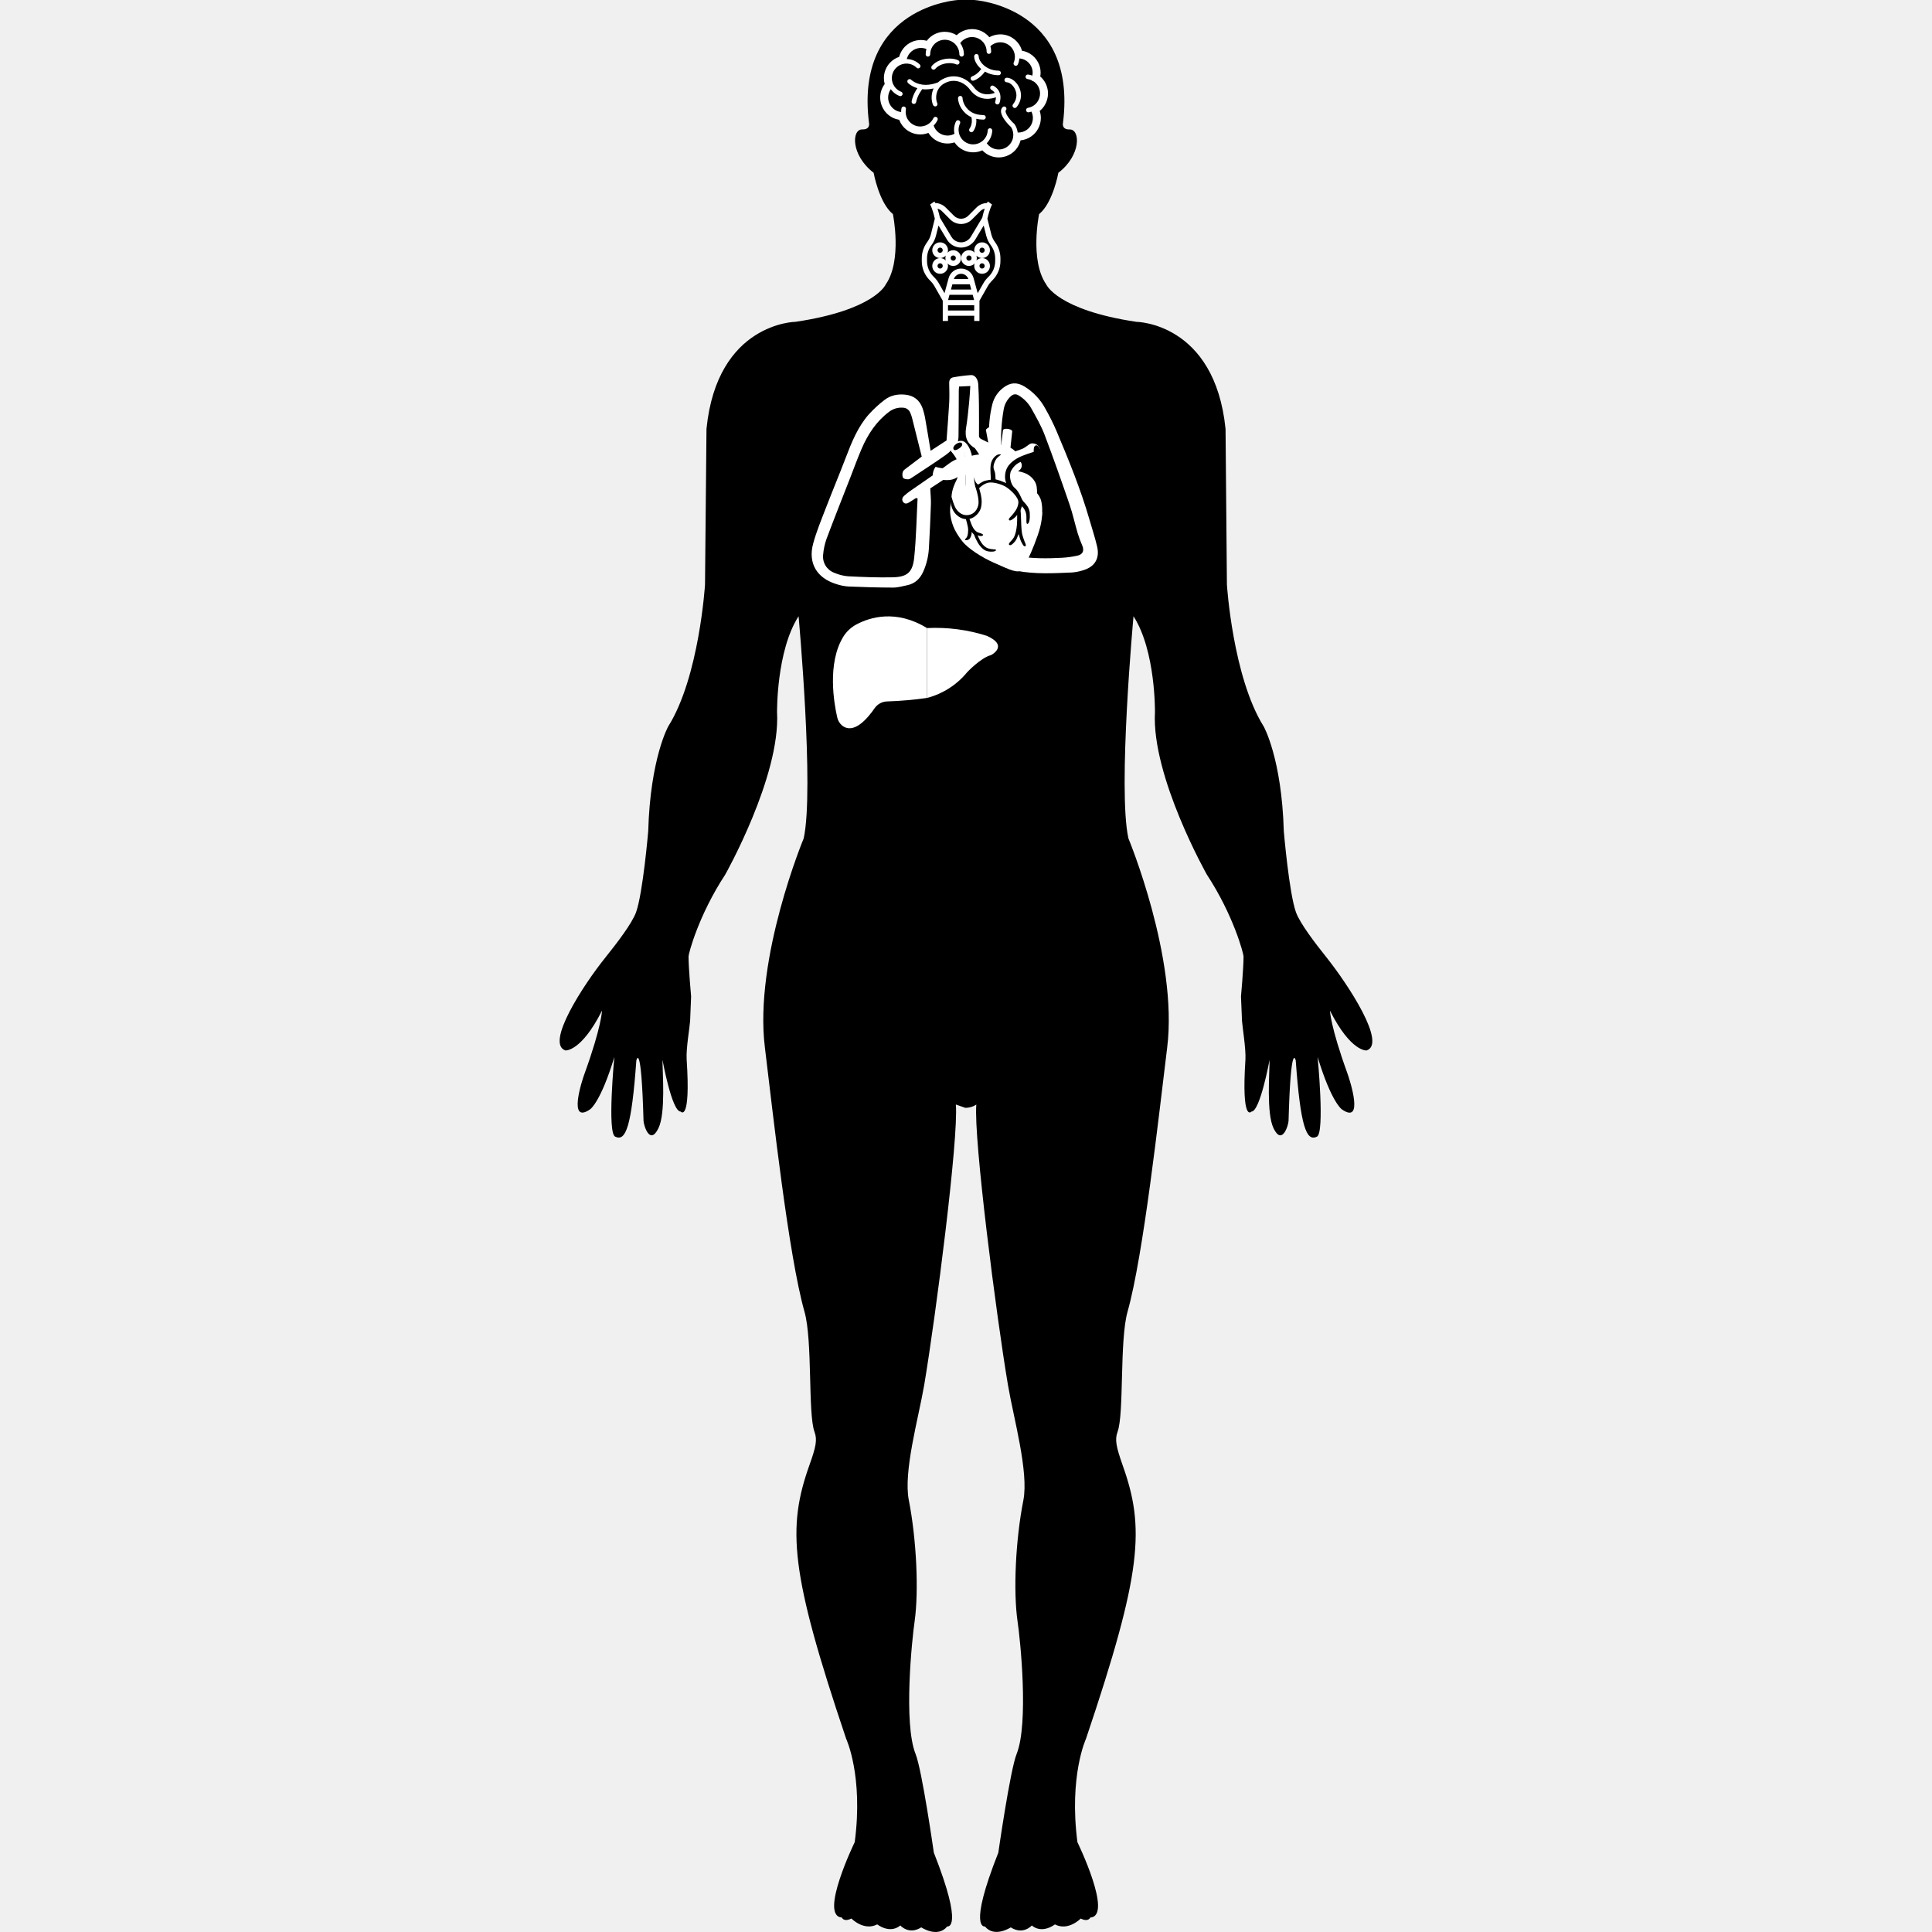
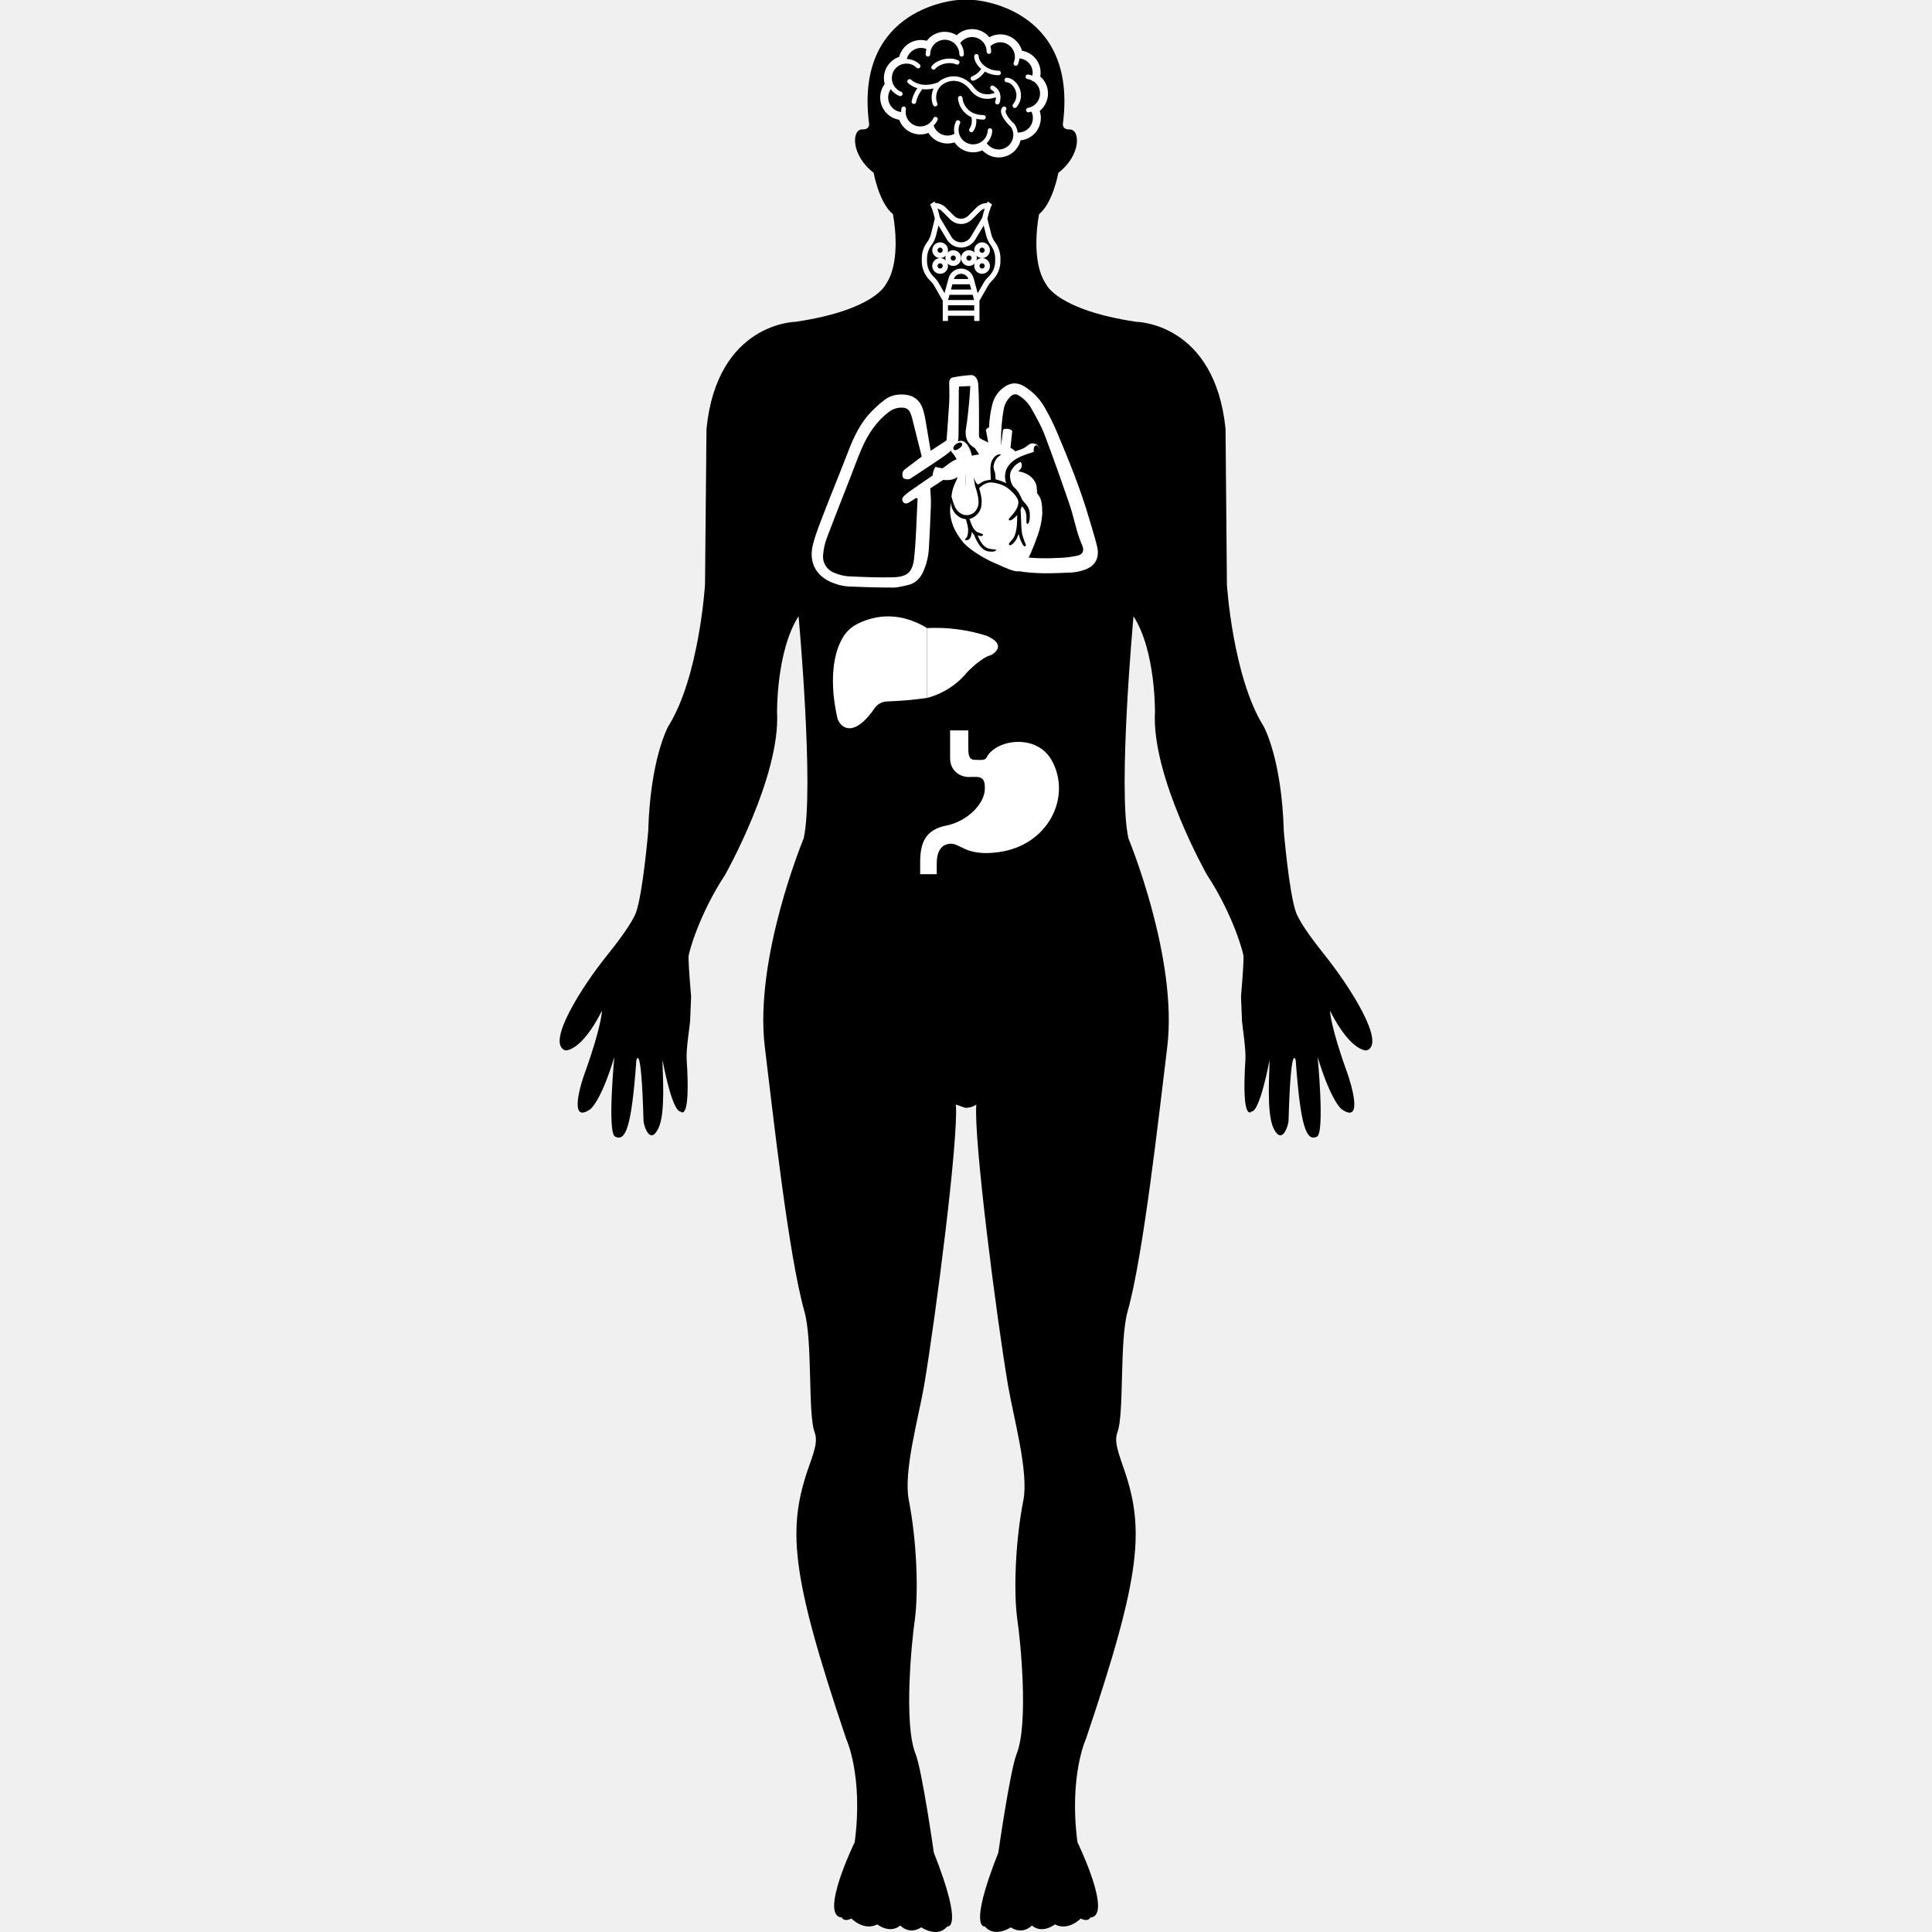
<svg xmlns="http://www.w3.org/2000/svg" fill="#000000" version="1.1" id="Capa_1" width="800px" height="800px" viewBox="0 0 206.326 206.326" xml:space="preserve">
  <g>
    <g id="silhouette-path">
      <path d="M104.265,117.959c-0.304,3.58,2.126,22.529,3.38,29.959c0.597,3.52,2.234,9.255,1.645,12.3    c-0.841,4.244-1.084,9.736-0.621,12.934c0.292,1.942,1.211,10.899-0.104,14.175c-0.688,1.718-1.949,10.522-1.949,10.522    c-3.285,8.294-1.431,7.886-1.431,7.886c1.017,1.248,2.759,0.098,2.759,0.098c1.327,0.846,2.246-0.201,2.246-0.201    c1.139,0.943,2.467-0.116,2.467-0.116c1.431,0.743,2.758-0.627,2.758-0.627c0.822,0.414,1.023-0.109,1.023-0.109    c2.466-0.158-1.376-8.05-1.376-8.05c-0.92-7.088,0.913-11.033,0.913-11.033c6.004-17.805,6.309-22.53,3.909-29.24    c-0.676-1.937-0.847-2.704-0.536-3.545c0.719-1.941,0.195-9.748,1.072-12.848c1.692-5.979,3.361-21.142,4.231-28.217    c1.169-9.53-4.141-22.308-4.141-22.308c-1.163-5.2,0.542-23.727,0.542-23.727c2.381,3.705,2.29,10.245,2.29,10.245    c-0.378,6.859,5.541,17.342,5.541,17.342c2.844,4.332,3.921,8.442,3.921,8.747c0,1.248-0.273,4.269-0.273,4.269l0.109,2.631    c0.049,0.67,0.426,2.977,0.365,4.092c-0.444,6.862,0.646,5.571,0.646,5.571c0.92,0,1.931-5.522,1.931-5.522    c0,1.424-0.348,5.687,0.42,7.295c0.919,1.918,1.595-0.329,1.607-0.78c0.243-8.737,0.768-6.448,0.768-6.448    c0.511,7.088,1.139,8.689,2.265,8.135c0.853-0.407,0.073-8.506,0.073-8.506c1.461,4.811,2.569,5.577,2.569,5.577    c2.411,1.693,0.92-2.983,0.585-3.909c-1.784-4.92-1.839-6.625-1.839-6.625c2.229,4.421,3.909,4.257,3.909,4.257    c2.174-0.694-1.9-6.954-4.287-9.953c-1.218-1.528-2.789-3.574-3.245-4.789c-0.743-2.058-1.304-8.674-1.304-8.674    c-0.225-7.807-2.155-11.198-2.155-11.198c-3.3-5.282-3.921-15.135-3.921-15.135l-0.146-16.635    c-1.157-11.347-9.518-11.429-9.518-11.429c-8.451-1.258-9.627-3.988-9.627-3.988c-1.79-2.576-0.767-7.514-0.767-7.514    c1.485-1.208,2.058-4.415,2.058-4.415c2.466-1.891,2.345-4.658,1.206-4.628c-0.914,0.024-0.707-0.733-0.707-0.733    C115.068,0.636,104.01,0,104.01,0h-1.688c0,0-11.063,0.636-9.523,13.089c0,0,0.207,0.758-0.715,0.733    c-1.136-0.03-1.242,2.737,1.215,4.628c0,0,0.572,3.206,2.058,4.415c0,0,1.023,4.938-0.767,7.514c0,0-1.172,2.73-9.627,3.988    c0,0-8.375,0.082-9.514,11.429l-0.158,16.635c0,0-0.609,9.853-3.922,15.135c0,0-1.921,3.392-2.143,11.198    c0,0-0.563,6.616-1.303,8.674c-0.451,1.209-2.021,3.255-3.249,4.789c-2.408,2.993-6.455,9.24-4.29,9.953    c0,0,1.689,0.164,3.909-4.257c0,0-0.046,1.693-1.827,6.625c-0.35,0.914-1.839,5.59,0.573,3.909c0,0,1.117-0.767,2.569-5.577    c0,0-0.779,8.099,0.088,8.506c1.133,0.555,1.751-1.047,2.262-8.135c0,0,0.524-2.289,0.767,6.448    c0.012,0.451,0.673,2.698,1.596,0.78c0.779-1.608,0.429-5.864,0.429-7.295c0,0,0.999,5.522,1.933,5.522    c0,0,1.099,1.291,0.648-5.571c-0.073-1.121,0.32-3.422,0.369-4.092l0.106-2.631c0,0-0.274-3.014-0.274-4.269    c0-0.311,1.078-4.415,3.921-8.747c0,0,5.913-10.488,5.532-17.342c0,0-0.082-6.54,2.299-10.245c0,0,1.69,18.526,0.545,23.727    c0,0-5.319,12.778-4.146,22.308c0.864,7.094,2.53,22.237,4.226,28.217c0.886,3.094,0.362,10.899,1.072,12.848    c0.32,0.847,0.152,1.627-0.536,3.545c-2.387,6.71-2.083,11.436,3.921,29.24c0,0,1.848,3.945,0.914,11.033    c0,0-3.836,7.892-1.379,8.05c0,0,0.192,0.523,1.023,0.109c0,0,1.327,1.37,2.761,0.627c0,0,1.328,1.06,2.463,0.116    c0,0,0.91,1.047,2.237,0.201c0,0,1.742,1.175,2.777-0.098c0,0,1.839,0.408-1.435-7.886c0,0-1.254-8.793-1.945-10.522    c-1.318-3.275-0.387-12.251-0.106-14.175c0.453-3.216,0.21-8.695-0.618-12.934c-0.606-3.038,1.035-8.774,1.641-12.3    c1.245-7.423,3.685-26.373,3.38-29.959l1.008,0.354C103.809,118.312,104.265,117.959,104.265,117.959z" />
    </g>
  </g>
  <g id="brain-organ" transform="translate(94, 1) scale(0.035)">
    <path class="st0" d="M345.934,233.32c-3.329-1.882-7.555-0.71-9.438,2.619c-1.882,3.329-0.71,7.565,2.624,9.447   c5.114,2.912,8.235,6.161,10.298,9.518c-8.54,3-16.11,4.234-22.799,4.234c-9.789-0.009-17.796-2.593-24.548-6.552   c-6.734-3.968-12.18-9.393-16.309-15.022c-6.806-9.278-15.661-17.542-26.098-23.571c-10.422-6.011-22.479-9.767-35.419-9.767   c-11.347-0.008-23.305,2.913-35.153,9.42c-4.844,2.655-9.043,5.762-12.7,9.153c-14.414,5.549-26.834,7.546-37.341,7.546   c-14.969,0-26.151-4.022-33.627-7.973c-3.733-1.971-6.525-3.933-8.332-5.353c-0.906-0.719-1.566-1.288-1.976-1.66l-0.426-0.409   l-0.067-0.062H94.62c-2.655-2.726-7.023-2.796-9.771-0.151c-2.752,2.654-2.832,7.04-0.177,9.792   c0.386,0.391,5.149,5.265,14.267,10.095c3.991,2.113,8.883,4.19,14.534,5.886c-1.501,2.113-3.551,5.202-5.784,9.135   c-4.293,7.573-9.225,18.201-11.738,30.737c-0.75,3.746,1.683,7.396,5.434,8.15c3.751,0.745,7.404-1.688,8.15-5.442   c2.108-10.556,6.414-19.94,10.205-26.608c1.891-3.338,3.645-5.993,4.906-7.778c0.63-0.896,1.136-1.58,1.474-2.024   c0.168-0.214,0.297-0.382,0.373-0.48l0.08-0.098l0.009-0.009l0.004-0.009c0.639-0.781,1.066-1.66,1.309-2.583   c3.525,0.434,7.227,0.701,11.156,0.692c7.284,0.009,15.261-0.852,23.851-2.805c-4.258,9.18-6.01,18.76-6.015,27.54   c0.017,8.843,1.7,16.869,4.701,23.261c1.637,3.463,5.77,4.936,9.228,3.303c3.458-1.634,4.936-5.771,3.298-9.224v-0.009   c-1.926-4.013-3.392-10.334-3.369-17.331c-0.005-7.546,1.624-15.856,5.531-23.438c3.928-7.582,10.028-14.498,19.479-19.701   c9.974-5.46,19.496-7.698,28.49-7.706c10.24,0,19.887,2.957,28.498,7.91c8.603,4.963,16.119,11.95,21.844,19.762   c5.038,6.872,11.778,13.655,20.452,18.769c8.656,5.114,19.284,8.478,31.58,8.469c8.136,0,16.975-1.474,26.466-4.706l0.022,0.497   c0,3.392-0.528,6.481-1.056,8.665c-0.262,1.092-0.524,1.954-0.706,2.513c-0.093,0.275-0.164,0.479-0.208,0.594l-0.04,0.107   l-0.004,0.017h0.004c-1.403,3.543,0.324,7.556,3.866,8.976c3.551,1.421,7.586-0.311,9.007-3.862   c0.177-0.497,2.966-7.413,2.992-17.011c0-5.505-0.964-11.968-4.164-18.35C359.62,244.054,354.133,237.928,345.934,233.32z" fill="#FFFFFF" />
    <path class="st0" d="M361.382,187.056c-19.043,0-34.336-7.014-44.914-16.194c-5.278-4.581-9.336-9.704-12.003-14.604   c-2.681-4.91-3.911-9.58-3.893-13.078c0-3.827-3.103-6.925-6.929-6.925c-3.826,0-6.926,3.098-6.926,6.925   c0.018,6.516,2.055,13.193,5.58,19.692c3.689,6.766,9.078,13.335,15.928,19.123c-1.381,1.918-3.286,4.387-5.718,7.032   c-5.278,5.762-12.886,12.145-21.969,15.368c-3.604,1.287-5.482,5.256-4.194,8.851c1.287,3.605,5.252,5.488,8.852,4.199   c12.327-4.43,21.555-12.508,27.815-19.381c2.788-3.072,4.958-5.877,6.561-8.123c11.462,6.614,25.618,10.982,41.812,10.973   c3.822,0,6.93-3.098,6.93-6.925C368.311,190.164,365.204,187.056,361.382,187.056z" fill="#FFFFFF" />
    <path class="st0" d="M315.197,322.537c-12.961,0-23.26-2.504-31.535-6.33c-12.385-5.753-20.42-14.595-25.476-23.412   c-2.521-4.395-4.261-8.771-5.358-12.616c-1.101-3.826-1.532-7.182-1.523-9.215c0-3.826-3.098-6.926-6.925-6.926   c-3.831,0-6.929,3.099-6.929,6.926c0,2.495,0.297,5.256,0.906,8.292c1.056,5.291,3.067,11.409,6.326,17.712   c4.888,9.447,12.647,19.354,24.242,26.884c2.903,1.899,6.046,3.622,9.428,5.166c0.528,2.273,1.261,6.321,1.256,11.204   c0,3.552-0.382,7.511-1.456,11.569c-1.074,4.057-2.823,8.195-5.602,12.216c-2.179,3.152-1.394,7.466,1.754,9.642   c3.148,2.175,7.462,1.394,9.638-1.749c3.782-5.469,6.178-11.151,7.608-16.567c1.434-5.424,1.913-10.582,1.913-15.111   c0-2.264-0.124-4.359-0.311-6.276c6.677,1.554,13.992,2.459,22.044,2.45c3.823,0,6.926-3.107,6.926-6.934   C322.123,325.644,319.02,322.537,315.197,322.537z" fill="#FFFFFF" />
    <path class="st0" d="M409.302,218.468c-3.431-2.956-7.133-5.38-11.04-7.103c-3.902-1.722-8.026-2.752-12.248-2.752   c-3.826,0-6.929,3.098-6.929,6.925c0,3.836,3.103,6.934,6.929,6.934c2.548-0.009,5.771,0.879,9.158,2.841   c5.078,2.912,10.357,8.141,14.196,14.693c3.862,6.543,6.308,14.33,6.304,22.373c-0.031,8.852-2.819,18.085-10.365,27.266   c-2.437,2.956-2.02,7.315,0.932,9.756c2.948,2.433,7.316,2.016,9.753-0.932c9.508-11.472,13.565-24.194,13.534-36.09   c0-7.227-1.447-14.142-3.879-20.446C421.988,232.485,416.16,224.398,409.302,218.468z" fill="#FFFFFF" />
    <path class="st0" d="M168.073,181.534v-0.009c4.759-5.638,11.538-10.059,19.266-13.033c7.715-2.983,16.327-4.475,24.384-4.466   c7.848-0.018,15.155,1.429,20.514,3.924c3.476,1.598,7.59,0.089,9.198-3.391c1.602-3.472,0.084-7.582-3.387-9.19   c-7.741-3.56-16.837-5.194-26.324-5.202c-9.739,0-19.901,1.758-29.365,5.388c-9.441,3.64-18.235,9.199-24.862,17.02   c-2.473,2.921-2.109,7.297,0.812,9.766C161.228,184.819,165.601,184.446,168.073,181.534z" fill="#FFFFFF" />
    <polygon class="st0" points="481.632,161.514 481.637,161.523 481.637,161.523  " />
    <polygon class="st0" points="336.159,392.808 336.159,392.817 336.154,392.817  " />
    <path class="st0" d="M492.215,208.417c-1.225-1.243-2.539-2.424-3.87-3.586c0.696-3.88,1.1-7.831,1.1-11.844   c0.004-10.636-2.53-21.467-7.808-31.464c-6.033-11.462-14.969-20.554-25.401-26.715c-7.297-4.315-15.323-7.191-23.642-8.532   c-2.019-7.182-5.185-14.019-9.438-20.224c-7.08-10.334-17.148-18.892-29.467-24.193c-8.811-3.791-18.058-5.611-27.14-5.611   c0,0-0.28-0.009-0.79,0.036c-11.533,0.134-22.759,3.161-32.69,8.692c-3.884-4.679-8.376-8.843-13.375-12.35   c-10.956-7.697-24.353-12.261-38.687-12.403c-0.165-0.009-0.364-0.017-0.608-0.026c-0.031,0-0.062,0-0.097,0h-0.009h-0.009h-0.004   c-0.022,0-0.044,0-0.066,0c-0.133,0-0.293,0.009-0.497,0.017c-12.482,0.098-24.277,3.543-34.354,9.508   c-4.368,2.575-8.354,5.673-12.012,9.118c-10.44-6.508-22.777-10.308-35.917-10.37l-0.048-0.008h-0.311c-0.009,0-0.014,0-0.022,0   c-0.018,0-0.036,0-0.057,0c-0.16,0-0.36,0.008-0.613,0.026c-13.979,0.133-27.088,4.466-37.896,11.817   c-6.264,4.253-11.746,9.518-16.279,15.545c-5.735-1.553-11.723-2.396-17.841-2.396c-5.091,0-10.254,0.577-15.394,1.749   c-15.138,3.471-28.068,11.772-37.334,22.861h0.005c-6.503,7.768-11.195,16.93-13.77,26.812   c-9.873,3.348-19.177,8.959-26.959,16.886c-0.004,0.009-0.013,0.018-0.022,0.027c-13.051,13.308-19.621,30.718-19.616,48.004v0.026   v0.036c0,0,0,0.017,0,0.035v0.186h0.004c0.017,6.01,0.83,12.003,2.415,17.827C4.799,239.81,0.005,254.272,0,269.073   c-0.004,10.955,2.638,22.097,8.128,32.369c6.17,11.533,15.244,20.668,25.8,26.856c7.404,4.341,15.532,7.21,23.952,8.559   c4.484,12.048,12.172,22.444,22.009,30.141c11.701,9.172,26.462,14.596,42.278,14.596c1.643,0,3.281-0.052,4.918-0.177h0.04h0.022   h0.005h0.004c6.982-0.506,13.672-2.077,19.904-4.501c4.142,6.64,9.348,12.508,15.395,17.348   c11.697,9.366,26.572,14.96,42.517,15.031c0.058,0.009,0.106,0.009,0.156,0.009c0.054,0,0.106,0,0.156,0h0.009   c0.005,0,0.005,0,0.005,0h0.013h0.071c0.023,0,0.032,0,0.054,0l0.173-0.009h0.049c1.274-0.009,2.553-0.062,3.826-0.142h0.018   l0.75-0.018c5.708-0.418,11.222-1.528,16.447-3.249c6.583,9.775,15.75,18.022,27.092,23.492h-0.005   c9.57,4.616,19.78,6.827,29.8,6.827c9.756,0,19.3-2.121,28.054-6.046c12.722,13.512,30.661,21.627,49.957,21.646   c4.231,0,8.51-0.391,12.79-1.199c16.438-3.089,30.523-11.888,40.378-23.9h-0.004c6.436-7.821,11.067-17.054,13.544-27.016   c11.368-1.118,22.648-5.078,32.618-12.092c9.487-6.659,16.838-15.36,21.765-25.072c4.928-9.704,7.467-20.412,7.467-31.216   c0-7.2-1.172-14.428-3.476-21.397c5.917-4.82,11.15-10.698,15.323-17.578c6.748-11.098,9.997-23.474,9.997-35.638   C511.996,238.914,505.102,221.468,492.215,208.417z M481.277,279.744c-6.965,11.47-18.192,18.609-30.457,20.731   c-3.773,0.648-6.303,4.235-5.656,7.998c0.648,3.774,4.231,6.304,8,5.656c2.819-0.479,5.594-1.181,8.315-2.068   c2.964,6.126,4.426,12.696,4.426,19.248c0.004,7.005-1.651,13.965-4.838,20.242c-3.192,6.278-7.898,11.861-14.077,16.212   c-7.781,5.451-16.615,8.053-25.418,8.061c-0.688,0-1.376-0.053-2.064-0.088c-0.146-1.154-0.289-2.299-0.502-3.445v-0.009   c-1.518-8.035-4.643-15.386-8.936-21.769l-0.524-0.782l-0.71-0.613c-5.252-4.492-12.217-11.879-17.593-19.407   c-2.694-3.756-4.998-7.556-6.547-10.938c-1.568-3.383-2.286-6.34-2.26-8.088c0-0.781,0.116-1.305,0.245-1.66   c0.137-0.346,0.266-0.551,0.537-0.834c2.703-2.699,2.703-7.094,0-9.793c-2.708-2.707-7.094-2.707-9.798,0v-0.008   c-1.686,1.686-2.96,3.719-3.742,5.85c-0.781,2.131-1.096,4.324-1.096,6.446c0.026,4.803,1.478,9.348,3.52,13.858   c3.095,6.73,7.711,13.415,12.696,19.514c4.692,5.736,9.686,10.876,14.156,14.818c3.076,4.741,5.323,10.086,6.433,15.972   c0.466,2.477,0.723,4.936,0.759,7.306l0.004,0.036c0.005,0.32,0.009,0.631,0.009,0.95c0,10.477-3.725,20.375-10.13,28.179   c-6.415,7.796-15.44,13.442-26.124,15.457c-2.796,0.525-5.571,0.782-8.301,0.782c-14.693,0.009-28.286-7.36-36.453-19.115   c4.395-4.457,8.141-9.695,11.008-15.625c3.556-7.351,5.42-15.129,5.762-22.817c0.169-3.836-2.796-7.067-6.614-7.236   c-3.826-0.168-7.063,2.796-7.232,6.615c-0.262,5.886-1.673,11.781-4.394,17.4l-0.004,0.018c-2.904,6.019-6.97,11.053-11.804,15.04   l-0.026,0.017c-7.941,6.517-17.992,10.104-28.259,10.104c-6.472,0-13.029-1.421-19.266-4.422   c-11.551-5.576-19.572-15.43-23.119-26.758l-0.005-0.009c-1.354-4.298-2.055-8.799-2.055-13.335c0-6.472,1.421-13.024,4.434-19.292   c1.665-3.445,0.214-7.582-3.232-9.242c-3.444-1.66-7.586-0.213-9.246,3.232c-3.934,8.15-5.811,16.806-5.811,25.303   c0,4.119,0.471,8.195,1.323,12.19c-5.411,2.956-11.515,4.838-18.112,5.328h-0.013c-1.074,0.071-2.14,0.106-3.187,0.106   c-10.401,0-20.038-3.605-27.7-9.73c-6.668-5.328-11.777-12.545-14.507-20.9c4.878-4.812,8.918-10.44,11.87-16.682   c1.633-3.454,0.155-7.591-3.303-9.225c-3.458-1.634-7.591-0.16-9.225,3.303c-2.743,5.806-6.72,10.956-11.617,15.084   c-6.934,5.85-15.692,9.624-25.444,10.325h-0.014c-1.07,0.071-2.135,0.115-3.187,0.115c-22,0.009-40.777-16.22-43.947-37.971   l-0.008-0.054l-0.009-0.054c-0.169-1.029-0.289-2.113-0.369-3.231c-0.075-1.084-0.114-2.149-0.114-3.214   c0-2.806,0.262-5.549,0.758-8.221c0.693-3.765-1.793-7.378-5.557-8.08c-3.76-0.693-7.373,1.794-8.07,5.558   c-0.644,3.48-0.986,7.076-0.986,10.743l0.014,0.399c-6.228-0.693-12.274-2.672-17.69-5.85c-6.832-4.005-12.66-9.855-16.682-17.366   c-3.578-6.694-5.26-13.85-5.265-20.926c0-9.127,2.833-18.093,8.075-25.586c2.006,2.841,4.293,5.54,6.854,8.052   c5.838,5.736,12.611,9.989,19.79,12.758c3.565,1.386,7.578-0.39,8.958-3.959c1.381-3.569-0.394-7.582-3.959-8.959   c-5.478-2.122-10.618-5.344-15.08-9.73l-0.009-0.008c-3.924-3.845-6.974-8.23-9.172-12.927c-2.783-5.948-4.181-12.403-4.181-18.866   c0.004-11.249,4.208-22.426,12.691-31.1c7.213-7.342,16.292-11.64,25.728-12.927h0.009h0.009l0.026-0.009   c1.994-0.266,4-0.408,6.015-0.399c11.245,0.009,22.444,4.218,31.114,12.696c2.734,2.672,7.12,2.628,9.797-0.106   c2.677-2.734,2.628-7.12-0.106-9.793c-11.032-10.805-25.338-16.327-39.668-16.602c1.634-6.632,4.75-12.793,9.1-17.987   c6.019-7.191,14.299-12.518,24.157-14.791c3.348-0.764,6.686-1.136,9.97-1.136c5.806,0,11.449,1.154,16.664,3.267   c-1.483,5.158-2.299,10.601-2.299,16.22c0,3.826,3.103,6.925,6.929,6.925c3.826,0,6.925-3.098,6.925-6.925   c0-6.064,1.221-11.852,3.401-17.108c3.346-8.026,9.002-14.88,16.118-19.719c7.13-4.838,15.684-7.644,24.961-7.653   c13.348,0.009,25.272,5.851,33.444,15.164l0.014,0.009c6.871,7.821,11.013,18.049,11.018,29.306c0,3.826,3.098,6.925,6.929,6.925   c3.827,0,6.925-3.098,6.925-6.925c0.005-12.793-4.133-24.672-11.142-34.288c3.587-4.971,8.159-9.18,13.45-12.305   c6.623-3.915,14.312-6.152,22.586-6.152c9.504,0,18.249,2.965,25.472,8.035c7.222,5.06,12.878,12.225,16.069,20.579l-0.004-0.008   c1.883,4.945,2.917,10.263,2.921,15.874c0,3.826,3.099,6.926,6.926,6.926c3.826,0,6.929-3.099,6.929-6.926   c0-5.718-0.857-11.24-2.393-16.46c8.203-7.644,19.092-11.968,30.328-11.968c5.868,0,11.817,1.172,17.57,3.64   c8.022,3.454,14.463,8.949,19.057,15.643c4.59,6.685,7.298,14.56,7.756,22.692c0.044,0.835,0.071,1.678,0.071,2.521   c-0.005,5.868-1.164,11.809-3.631,17.562c-1.51,3.516,0.111,7.59,3.626,9.099c3.516,1.518,7.59-0.115,9.1-3.631   c2.57-5.966,4.048-12.154,4.549-18.315c6.792,0.453,13.407,2.512,19.266,5.975c6.689,3.96,12.38,9.73,16.282,17.135v0.008   c3.414,6.464,5.012,13.353,5.016,20.163c0,3.125-0.36,6.214-1.021,9.242c-4.182-1.616-8.475-2.726-12.803-3.338   c-3.787-0.533-7.288,2.105-7.821,5.904c-0.533,3.783,2.104,7.289,5.895,7.822c4.346,0.613,8.63,1.865,12.74,3.8   c0.728,1.181,1.802,2.166,3.174,2.752c0.857,0.364,1.745,0.542,2.624,0.55c2.556,1.705,4.883,3.614,6.96,5.727l-0.093-0.097   l0.111,0.115c8.296,8.381,12.788,19.701,12.784,31.233C487.749,264.571,485.672,272.518,481.277,279.744z" fill="#FFFFFF" />
  </g>
  <g id="thyroid-organ" transform="translate(94, 17) scale(0.035)">
    <path d="M338.968,229.144l-11.872-47.504c7.384-32.664,14.288-43.272,14.288-43.288l-13.032-9.264   c-0.272,0.384-1.24,1.816-2.68,4.696c-11.856,0.312-23.376,5.2-31.776,13.6L268.52,172.76c-5.704,5.696-13.592,8.96-21.656,8.96   c-8.064,0-15.952-3.264-21.656-8.968l-25.376-25.376c-8.4-8.4-19.92-13.288-31.776-13.6c-1.44-2.872-2.4-4.304-2.68-4.696   l-13.104,9.176c0.072,0.096,6.976,10.712,14.36,43.376l-11.872,47.504c-2.176,8.672-5.992,16.696-11.352,23.848   c-10.672,14.24-16.544,31.864-16.544,49.64v8.144c0,22.096,8.608,42.872,24.232,58.504l3.032,3.032   c4.192,4.192,7.816,8.936,10.76,14.08l25.976,45.464v61.872h16v-16h80v16h16v-61.872l25.976-45.472   c2.944-5.144,6.56-9.88,10.76-14.08l3.032-3.032c15.624-15.624,24.232-36.4,24.232-58.496v-8.144   c0-17.784-5.872-35.408-16.544-49.632C344.96,245.84,341.136,237.816,338.968,229.144z M188.52,158.688l25.376,25.376   c8.68,8.68,20.696,13.656,32.968,13.656c12.272,0,24.288-4.976,32.968-13.656l25.376-25.376c3.768-3.776,8.536-6.352,13.64-7.752   c-2.336,7.064-4.904,16.176-7.504,27.76l-34.992,58.328c-6.176,10.296-17.48,16.696-29.488,16.696s-23.312-6.4-29.496-16.696   l-34.992-58.328c-2.6-11.584-5.168-20.688-7.504-27.76C179.976,152.336,184.744,154.912,188.52,158.688z M286.864,461.72h-80v-16   h80V461.72z M273.48,381.72l4.368,16h-61.96l4.36-16H273.48z M224.728,365.72c3.176-9.464,12.056-16,22.136-16   s18.952,6.536,22.136,16H224.728z M282.208,413.72l4.368,16H207.16l4.36-16H282.208z M350.864,310.768   c0,17.816-6.944,34.576-19.544,47.184l-3.032,3.032c-5.2,5.2-9.688,11.072-13.336,17.456l-17.456,30.536l-12.6-46.2   c-4.664-17.112-20.304-29.056-38.032-29.056c-17.728,0-33.368,11.944-38.032,29.056l-12.6,46.2l-17.456-30.536   c-3.648-6.384-8.136-12.248-13.336-17.456l-3.032-3.032c-12.6-12.608-19.544-29.368-19.544-47.184v-8.144   c0-14.344,4.744-28.56,13.344-40.04c6.656-8.864,11.392-18.816,14.072-29.568l7.664-30.616l25.712,42.856   c9.056,15.088,25.616,24.464,43.208,24.464c17.592,0,34.152-9.376,43.208-24.464l25.712-42.856l7.664,30.616   c2.68,10.76,7.416,20.704,14.072,29.568c8.6,11.48,13.344,25.696,13.344,40.04V310.768z" fill="#FFFFFF" />
    <path d="M222.864,277.72c-6.808,0-12.928,2.88-17.304,7.448c0.776-2.36,1.304-4.832,1.304-7.448c0-13.232-10.768-24-24-24   s-24,10.768-24,24s10.768,24,24,24c6.808,0,12.928-2.88,17.304-7.448c-0.776,2.36-1.304,4.832-1.304,7.448   c0,2.616,0.528,5.088,1.304,7.448c-4.376-4.568-10.496-7.448-17.304-7.448c-13.232,0-24,10.768-24,24s10.768,24,24,24   s24-10.768,24-24c0-2.616-0.528-5.088-1.304-7.448c4.376,4.568,10.496,7.448,17.304,7.448c13.232,0,24-10.768,24-24   S236.096,277.72,222.864,277.72z M182.864,285.72c-4.416,0-8-3.584-8-8c0-4.416,3.584-8,8-8s8,3.584,8,8   C190.864,282.136,187.28,285.72,182.864,285.72z M182.864,333.72c-4.416,0-8-3.584-8-8c0-4.416,3.584-8,8-8s8,3.584,8,8   C190.864,330.136,187.28,333.72,182.864,333.72z M222.864,309.72c-4.416,0-8-3.584-8-8c0-4.416,3.584-8,8-8s8,3.584,8,8   C230.864,306.136,227.28,309.72,222.864,309.72z" fill="#FFFFFF" />
    <path d="M334.864,277.72c0-13.232-10.768-24-24-24s-24,10.768-24,24c0,2.616,0.528,5.088,1.304,7.448   c-4.376-4.568-10.496-7.448-17.304-7.448c-13.232,0-24,10.768-24,24s10.768,24,24,24c6.808,0,12.928-2.88,17.304-7.448   c-0.776,2.36-1.304,4.832-1.304,7.448c0,13.232,10.768,24,24,24s24-10.768,24-24s-10.768-24-24-24   c-6.808,0-12.928,2.88-17.304,7.448c0.776-2.36,1.304-4.832,1.304-7.448c0-2.616-0.528-5.088-1.304-7.448   c4.376,4.568,10.496,7.448,17.304,7.448C324.096,301.72,334.864,290.952,334.864,277.72z M270.864,309.72c-4.416,0-8-3.584-8-8   c0-4.416,3.584-8,8-8c4.416,0,8,3.584,8,8C278.864,306.136,275.28,309.72,270.864,309.72z M310.864,317.72c4.416,0,8,3.584,8,8   c0,4.416-3.584,8-8,8c-4.416,0-8-3.584-8-8C302.864,321.304,306.448,317.72,310.864,317.72z M310.864,285.72   c-4.416,0-8-3.584-8-8c0-4.416,3.584-8,8-8c4.416,0,8,3.584,8,8C318.864,282.136,315.28,285.72,310.864,285.72z" fill="#FFFFFF" />
  </g>
  <g id="lungs-organ" transform="translate(86.5, 40) scale(0.19)">
    <path d="M67.814 42.86L76.754 37.045C77.255 30.121 77.862 22.984 78.254 15.834C78.456 12.159 78.309 8.464 78.254 4.779C78.228 3.072 78.915 1.834 80.567 1.556C83.87 0.942 87.206 0.519 90.557 0.29C92.678 0.183 94.391 2.473 94.573 5.337C94.823 9.255 94.941 13.186 94.983 17.113C95.048 23.277 94.999 29.442 94.999 35.635L100.704 38.458C100.704 37.12 100.735 36.279 100.699 35.442C100.38 29.153 100.982 22.851 102.488 16.736C103.418 12.992 105.614 9.685 108.706 7.376C112.623 4.373 116.343 4.167 120.586 6.725C125.497 9.744 129.522 14.007 132.253 19.084C134.536 23.079 136.598 27.196 138.43 31.418C145.406 47.951 152.205 64.558 157.186 81.836C158.61 86.777 160.23 91.674 161.401 96.676C162.97 103.381 160.059 108.113 153.446 110.035C151.414 110.686 149.311 111.095 147.182 111.254C136.863 111.708 126.521 112.258 116.279 110.329C107.809 108.734 102.331 104.028 100.939 95.184C99.215 84.224 96.471 73.328 97.162 62.159C97.424 57.953 95.857 56.039 92.526 54.472C88.466 52.562 84.715 52.294 80.843 55.12C76.419 58.349 71.748 61.238 67.605 63.995C67.755 67.27 68.077 70.144 67.981 73.004C67.711 81.084 67.34 89.159 66.866 97.231C66.655 101.953 65.552 106.593 63.615 110.905C61.799 114.83 58.996 117.505 54.709 118.404C52.079 118.955 49.414 119.742 46.767 119.738C38.352 119.726 29.933 119.483 21.523 119.126C19.175 118.952 16.859 118.477 14.632 117.712C3.808 114.327 -1.17 105.945 1.784 95.041C3.622 88.25 6.363 81.69 8.899 75.102C12.563 65.579 16.506 56.163 20.147 46.632C23.445 38.002 26.865 29.436 33.057 22.413C35.76 19.416 38.737 16.68 41.951 14.239C45.364 11.596 49.48 10.847 53.768 11.332C58.467 11.864 61.652 14.451 63.247 18.834C63.972 20.956 64.515 23.137 64.869 25.351C65.876 30.979 66.772 36.626 67.814 42.86ZM60.486 69.678L59.646 69.379C58.337 70.211 57.036 71.055 55.717 71.872C54.563 72.587 53.293 72.857 52.388 71.663C51.42 70.385 51.895 69.082 53.018 68.08C54.019 67.177 55.071 66.332 56.169 65.551C63.323 60.516 70.67 55.729 77.622 50.426C84.089 45.492 90.567 45.075 97.257 49.306C102.083 52.359 106.648 55.835 111.249 59.229C112.051 59.773 112.616 60.6 112.83 61.545C113.045 62.49 112.893 63.48 112.405 64.317C111.438 65.888 109.329 66.371 107.307 65.406C106.367 64.957 105.498 64.361 104.131 63.557C105.412 74.246 106.506 84.368 108.624 94.355C109.579 98.861 112.27 101.413 116.763 102.132C125.011 103.451 133.313 103.438 141.616 102.98C144.527 102.822 147.421 102.428 150.268 101.803C153.462 101.097 154.281 98.925 152.992 95.965C152.001 93.718 151.149 91.412 150.44 89.061C148.854 83.689 147.672 78.186 145.856 72.897C141.378 59.859 136.812 46.846 131.915 33.962C129.974 28.856 127.207 24.038 124.539 19.243C122.845 16.176 120.381 13.602 117.389 11.776C115.661 10.717 114.255 10.942 112.834 12.245C110.756 14.171 109.372 16.728 108.896 19.521C107.58 26.907 107.15 34.424 107.614 41.912C110.246 43.417 112.816 44.8 115.288 46.342C116.436 47.033 117.456 47.919 118.302 48.959C118.773 49.532 119.04 50.245 119.06 50.987C119.079 51.729 118.851 52.456 118.41 53.053C117.532 54.341 116.154 54.538 114.795 54.2C113.717 53.905 112.689 53.453 111.741 52.858C105.592 49.156 99.586 45.197 93.304 41.739C88.433 39.056 86.852 35.352 87.738 30.034C88.529 25.281 88.962 20.465 89.458 15.667C89.765 12.698 89.894 9.711 90.124 6.44L83.808 6.738C83.738 7.673 83.649 8.326 83.646 8.978C83.603 17.394 83.623 25.81 83.499 34.224C83.474 35.858 83.374 37.834 82.481 39.039C80.783 41.374 78.732 43.431 76.401 45.135C70.273 49.486 63.935 53.541 57.666 57.691C56.926 58.182 56.108 58.841 55.303 58.873C54.292 58.916 52.777 58.701 52.35 58.038C51.811 57.194 51.857 55.696 52.197 54.659C52.474 53.816 53.499 53.164 54.29 52.553C57.107 50.378 59.964 48.257 62.823 46.105C60.971 38.697 59.188 31.523 57.375 24.355C57.117 23.38 56.785 22.426 56.382 21.501C56.054 20.657 55.48 19.931 54.733 19.419C53.987 18.906 53.103 18.631 52.198 18.628C49.375 18.415 46.576 19.27 44.355 21.025C37.237 26.403 32.554 33.582 29.081 41.607C26.768 46.953 24.79 52.444 22.673 57.875C18.193 69.361 13.636 80.82 9.306 92.364C8.292 95.215 7.652 98.185 7.403 101.202C7.148 103.345 7.617 105.512 8.736 107.358C9.854 109.204 11.558 110.623 13.576 111.389C16.037 112.472 18.657 113.146 21.335 113.385C29.619 113.807 37.927 114.129 46.216 113.972C54.605 113.813 57.71 111.307 58.58 102.889C59.721 91.871 59.896 80.754 60.486 69.678Z" fill="#FFFFFF" />
  </g>
  <g id="heart-organ" transform="translate(98, 45) scale(0.13)">
    <path d="M14.77 37.29s-1.13 1.31-1.88 3.75s-.42 4.93-.42 4.93s3.77 1.97 10.07 2.25c5.19.23 7.95-.7 11.9-3.59s10.66 1.76 13.69 3.17c3.03 1.41 30 11.83 30 11.83l19.62 1.22s.75-2.16 0-7.32s-5.44-9.29-9.1-10.79c-3.66-1.5-6.01-1.69-6.01-1.69L58.69 26.97s-6.6-.46-13.33 1.03C40.3 29.13 29.6 38.89 23.4 38.7s-8.63-1.41-8.63-1.41z" fill="#FFFFFF" />
    <path d="M58.64 20.82l-2.6-13.91S57.28 5 59.77 4.58s4.36.8 4.36.8l2.35 16.1h1.88l1.78-14.55s1.03-1.22 4.18-.73c2.91.46 3.39 1.77 3.39 1.77l-1.6 14.96l-16.8 7.09l-7.41-.89l-9.34-13.66s.28-2.3 2.58-3.61s3.94-1.08 3.94-1.08l8.92 13l.8-.8l-.16-2.16z" fill="#FFFFFF" />
    <path d="M74.83 42.31s2.04-1.08 4.46-1.31s3.33.05 3.33.05s3.5-4.58 0-12.74s-14.83-10.28-21.02-8.24s-13.87 6.9-14.71 16.75c-.84 9.85-1.13 14.92-1.13 14.92l5.98 3.1l23.49-3.68l-.4-8.85z" fill="#FFFFFF" />
    <path d="M68.17 27.18s1.83.84 4.97-.28c3.75-1.34 10.7-3.31 13.37-4.58s4.93-3.66 6.48-4.08c1.55-.42 5.39-.21 7.22 3.59s-1.45 7.11-1.45 7.11l-17.18 4.22l-6.34 6.9l-1.55 6.9v5.91l28.56 21.83s.44 7.31-3.5 18.57s-7.45 18.73-8.99 21.55s-1.47 6.34-5.52 8.02c-4.05 1.69-12.22-2.67-21.65-6.76c-9.43-4.08-21.4-11.68-26.04-17.74s-8.59-12.39-9.71-21.82s3.1-19.15 7.74-21.68c4.65-2.53 15.63-1.97 15.63-1.97s.64-1.27 5.03-2.67s7.35-1.83 7.35-1.83l-1.13-7.46l.79-8.51l5.92-5.22z" fill="#FFFFFF" />
    <path d="M80.61 56.95s3.66-3.52 9.01-2.96s10.5 6.19 11.76 10.98c1.27 4.79 1.24 11.17 0 15.77c-1.08 4.03-6.09 14.08-12.75 14.08c-3.1 0-4.03-2.48-4.24-3.63c-.21-1.16 1.61 7.85-2.94 9.68c-4.33 1.74-3.75-1.13-3.75-1.13l1.92-4.5s-8.21-14.9-12.01-19.55c-3.8-4.65-15.58-13.96-15.16-18.32c.42-4.36 1.55-6.19 5.77-7.04c4.22-.84 9.29 0 9.29 0l8.06 4.09l5.04 2.53z" fill="#FFFFFF" />
    <path d="M50.9 65.35s-2.44 4.32-5.73 0c-3.28-4.32-6.01-8.35-5.73-17.64c.28-9.29.75-13.98-.47-18.86c-1.22-4.88-1.61-7.68-1.61-7.68l-3.27 3.09l-3.11.74l-2.06-1.12s-1.78.28-1.12 1.03s3.09 3.95 4.12 6c1.36 2.72 2.72 11.92-.12 17.55c-3.42 6.79-4.58 12.39-3.75 18.12c.62 4.27 5.22 9.76 5.22 9.76l3.42 2.44l7.7-.66l6.01-6.29l.5-6.48z" fill="#FFFFFF" />
    <path d="M36.45 16.03c-3.05-.45-7.36 1.74-8.62 4.65c-1.18 2.7-.57 5.58 2.88 5.02c3.45-.56 5.2-2.4 5.84-2.96s2.41 6.06 2.82 10c.42 3.94.06 13.04 0 16.26c-.08 4.41 1.18 16.02 5.2 18.36c2.8 1.63 4.97-.55 6.8-.79l-.75-6.17l-2.96-9.22s-.31-.4-1.08-2.35c-.77-1.95-.82-14.92-2.23-21.52c-.9-4.21-3.88-10.68-7.9-11.28z" fill="#FFFFFF" />
    <path d="M95.81 20.84c-.57.89-.49 4.22-.49 4.22s-8.8 2.65-12.95 4.95c-4.15 2.3-8.76 5.79-10.1 11.35s.49 9.39.49 9.39s-2.73-1.26-4.97-2.04c-1.92-.67-3.78-1.06-3.78-1.06s-.16-4.36-.51-5.7c-.35-1.34-1.2-2.89-1.2-4.58s1.01-4.72 2.35-6.57c1.2-1.66 3.92-3.49 3.92-3.49s-.14-.2-1.22-.24c-2.23-.1-5.26 2.35-6.66 6.01c-1.41 3.66-.77 9.19-.7 11.61c.05 1.62.14 3.23.14 3.23s-2.82.36-4.89.93c-2.08.56-5.6 3.1-5.6 3.1s-1.13-.8-1.9-1.99c-.75-1.16-1.61-4.19-1.61-4.19s.48 6.05 1.61 9.07c1.13 3.03 2.96 10.31 2.04 14.08c-1.27 5.21-4.97 8.05-9.34 8.12s-7.59-2.79-9.48-6.19c-1.41-2.55-3.12-8.72-3.12-8.72s-.67 2.46-.57 4.61c.1 2.15 1.13 7.28 5.4 10.7c3.78 3.03 6.69 2.95 8.94 2.81c4.15-.26 9.27-4.39 10.46-9.6s-.05-9.97-.4-11.52c-.35-1.55-1.13-4.29-1.13-4.29s3.52-3.73 7.67-4.5s11.26 1.55 14.36 3.52c3.1 1.97 10.61 8.33 10.18 13.05s-3.43 7.95-4.62 9.48c-1.57 2.02-3.64 3.43-3.17 4.43c.67 1.43 2.75-.14 4.29-1.34c1.55-1.2 3.59-3.8 4.58-5.42c.99-1.62 1.83-4.34 1.83-4.34s2.53 2.2 3.38 5.98c.84 3.78-.42 8.78 1.2 8.5c1.62-.28 2.17-4.86 1.83-9.08c-.34-4.14-2.89-6.91-4.29-8.35c-1.4-1.44-2.11-2.77-2.11-2.77s-2.57-6.54-5.73-9.16c-4.08-3.38-5.02-10.97-3.07-14.43c2.54-4.51 6.11-7 10.21-7.88c5.77-1.24 8.61-1.06 11.25-1.31c2.31-.22 3.4-2.84 3.05-5.73s-1.69-5.01-3.2-5.67c-1.22-.54-2.02.48-2.37 1.02z" fill="#000000" />
    <path d="M39.32 79.34s2.15 6.69 2.15 9.57s-.25 5.95-2.15 7.53c-1.89 1.57 2.43 1.76 3.74-.51c1.73-3.01 1.23-5.12 1.23-5.12l2.02 2.27s2.1 5.9 5.07 9.41c3.24 3.82 5.73 4.53 9.43 4.53c3.88 0 4.29-1.71 2.72-1.83c-1.67-.12-4.99-.18-7.32-1.66c-2.32-1.48-3.45-3.15-4.98-5.66c-.69-1.13-1.97-4.27-1.97-4.27s3.18 1.41 4.36 0c1.01-1.2-3.33-1.91-4.55-2.58c-2.06-1.13-3.19-2.96-4.15-4.78c-.88-1.68-2.6-6.91-2.6-6.91h-3z" fill="#000000" />
    <path d="M81.68 74.83s.23 6.19-.14 10.28c-.38 4.08-1.17 8.07-2.82 10.7c-1.11 1.78-3.09 3.38-3.61 4.46c-.56 1.14.61 1.87 1.83 1.17s3.33-2.77 4.32-4.83c.52-1.08 1.74-4.08 1.74-4.08s1.27 4.93 2.06 6.34c.8 1.41 2.02 4.32 3.28 3.75s-.11-2.83-.47-3.8c-.45-1.2-1.5-4.04-2.06-6.43s-.9-10.55-.9-12.71s-.28-7.05-.7-8.83s-2.53 3.98-2.53 3.98z" fill="#000000" />
    <path d="M29.51 22.93c.56 1.19 2.47.85 4.8-.85c2.45-1.79 2.88-3.54 1.72-4.35c-1.09-.77-3.17-.08-4.59 1.01c-1.59 1.22-2.59 2.76-1.93 4.19z" fill="#000000" />
  </g>
  <g id="liver-organ" transform="translate(77, 52) scale(0.55)">
    <path fill="#FFFFFF" d="M22.559,44.718c-.577-2.515-2.037-10.501,1.24-15.72a6.681,6.681,0,0,1,2.559-2.33c2.446-1.293,7.565-2.995,13.658.752V40.972a70.962,70.962,0,0,1-7.699.677,3.056,3.056,0,0,0-2.493,1.32c-1.345,1.963-4.043,5.174-6.317,3.355A2.842,2.842,0,0,1,22.559,44.718Z" />
    <path fill="#FFFFFF" d="M40.016,27.408V40.972A14.93,14.93,0,0,0,47.776,36s2.644-2.823,4.636-3.338c0,0,3.571-1.786-.79-3.743A32.771,32.771,0,0,0,40.016,27.408Z" />
  </g>
-   <g id="stomach-organ" transform="translate(85, 95) scale(0.15)">
-   
-   
- </g>
+   <g id="stomach-organ" transform="translate(98, 78) scale(0.03)">
+     <path class="st0" d="M477.146,106.594C422.74,9.234,277.287,32.359,244.944,97.063c-6.016,12.047-29.5,7.625-42.828,7.625   c-21.891,0-21.891-24.75-21.891-45.688c0-7.609,0-59,0-59h-64.719c0,0,0,82.797,0,98.984c0,45.672,36.172,67.016,66.625,67.016   c5.828,0,3.547-0.203,11.422-0.328c4.281-0.078,8.766-0.109,13.328-0.078c30.734,0.188,32.344,19.031,32.344,41.875   c0,52.375-60.891,116.094-137.031,131.328C26.053,354.016,8.928,401.609,8.928,470.125V512h59v-38.063   c0-59.016,30.063-69.563,47.578-70.422c38.063-1.906,54.703,44.938,169.406,30.453   C465.725,411.125,549.475,236.016,477.146,106.594z" fill="#FFFFFF" />
+   </g>
  <g id="pancreas-organ" transform="translate(90, 105) scale(0.1)">
  
  
</g>
  <g id="kidneys-organ" transform="translate(85, 110) scale(0.15)">
  
  
</g>
  <g id="large-intestine-organ" transform="translate(80, 115) scale(0.22)">
  
  
</g>
  <g id="bladder-organ" transform="translate(95, 140) scale(0.1)">
  
  
</g>
</svg>
